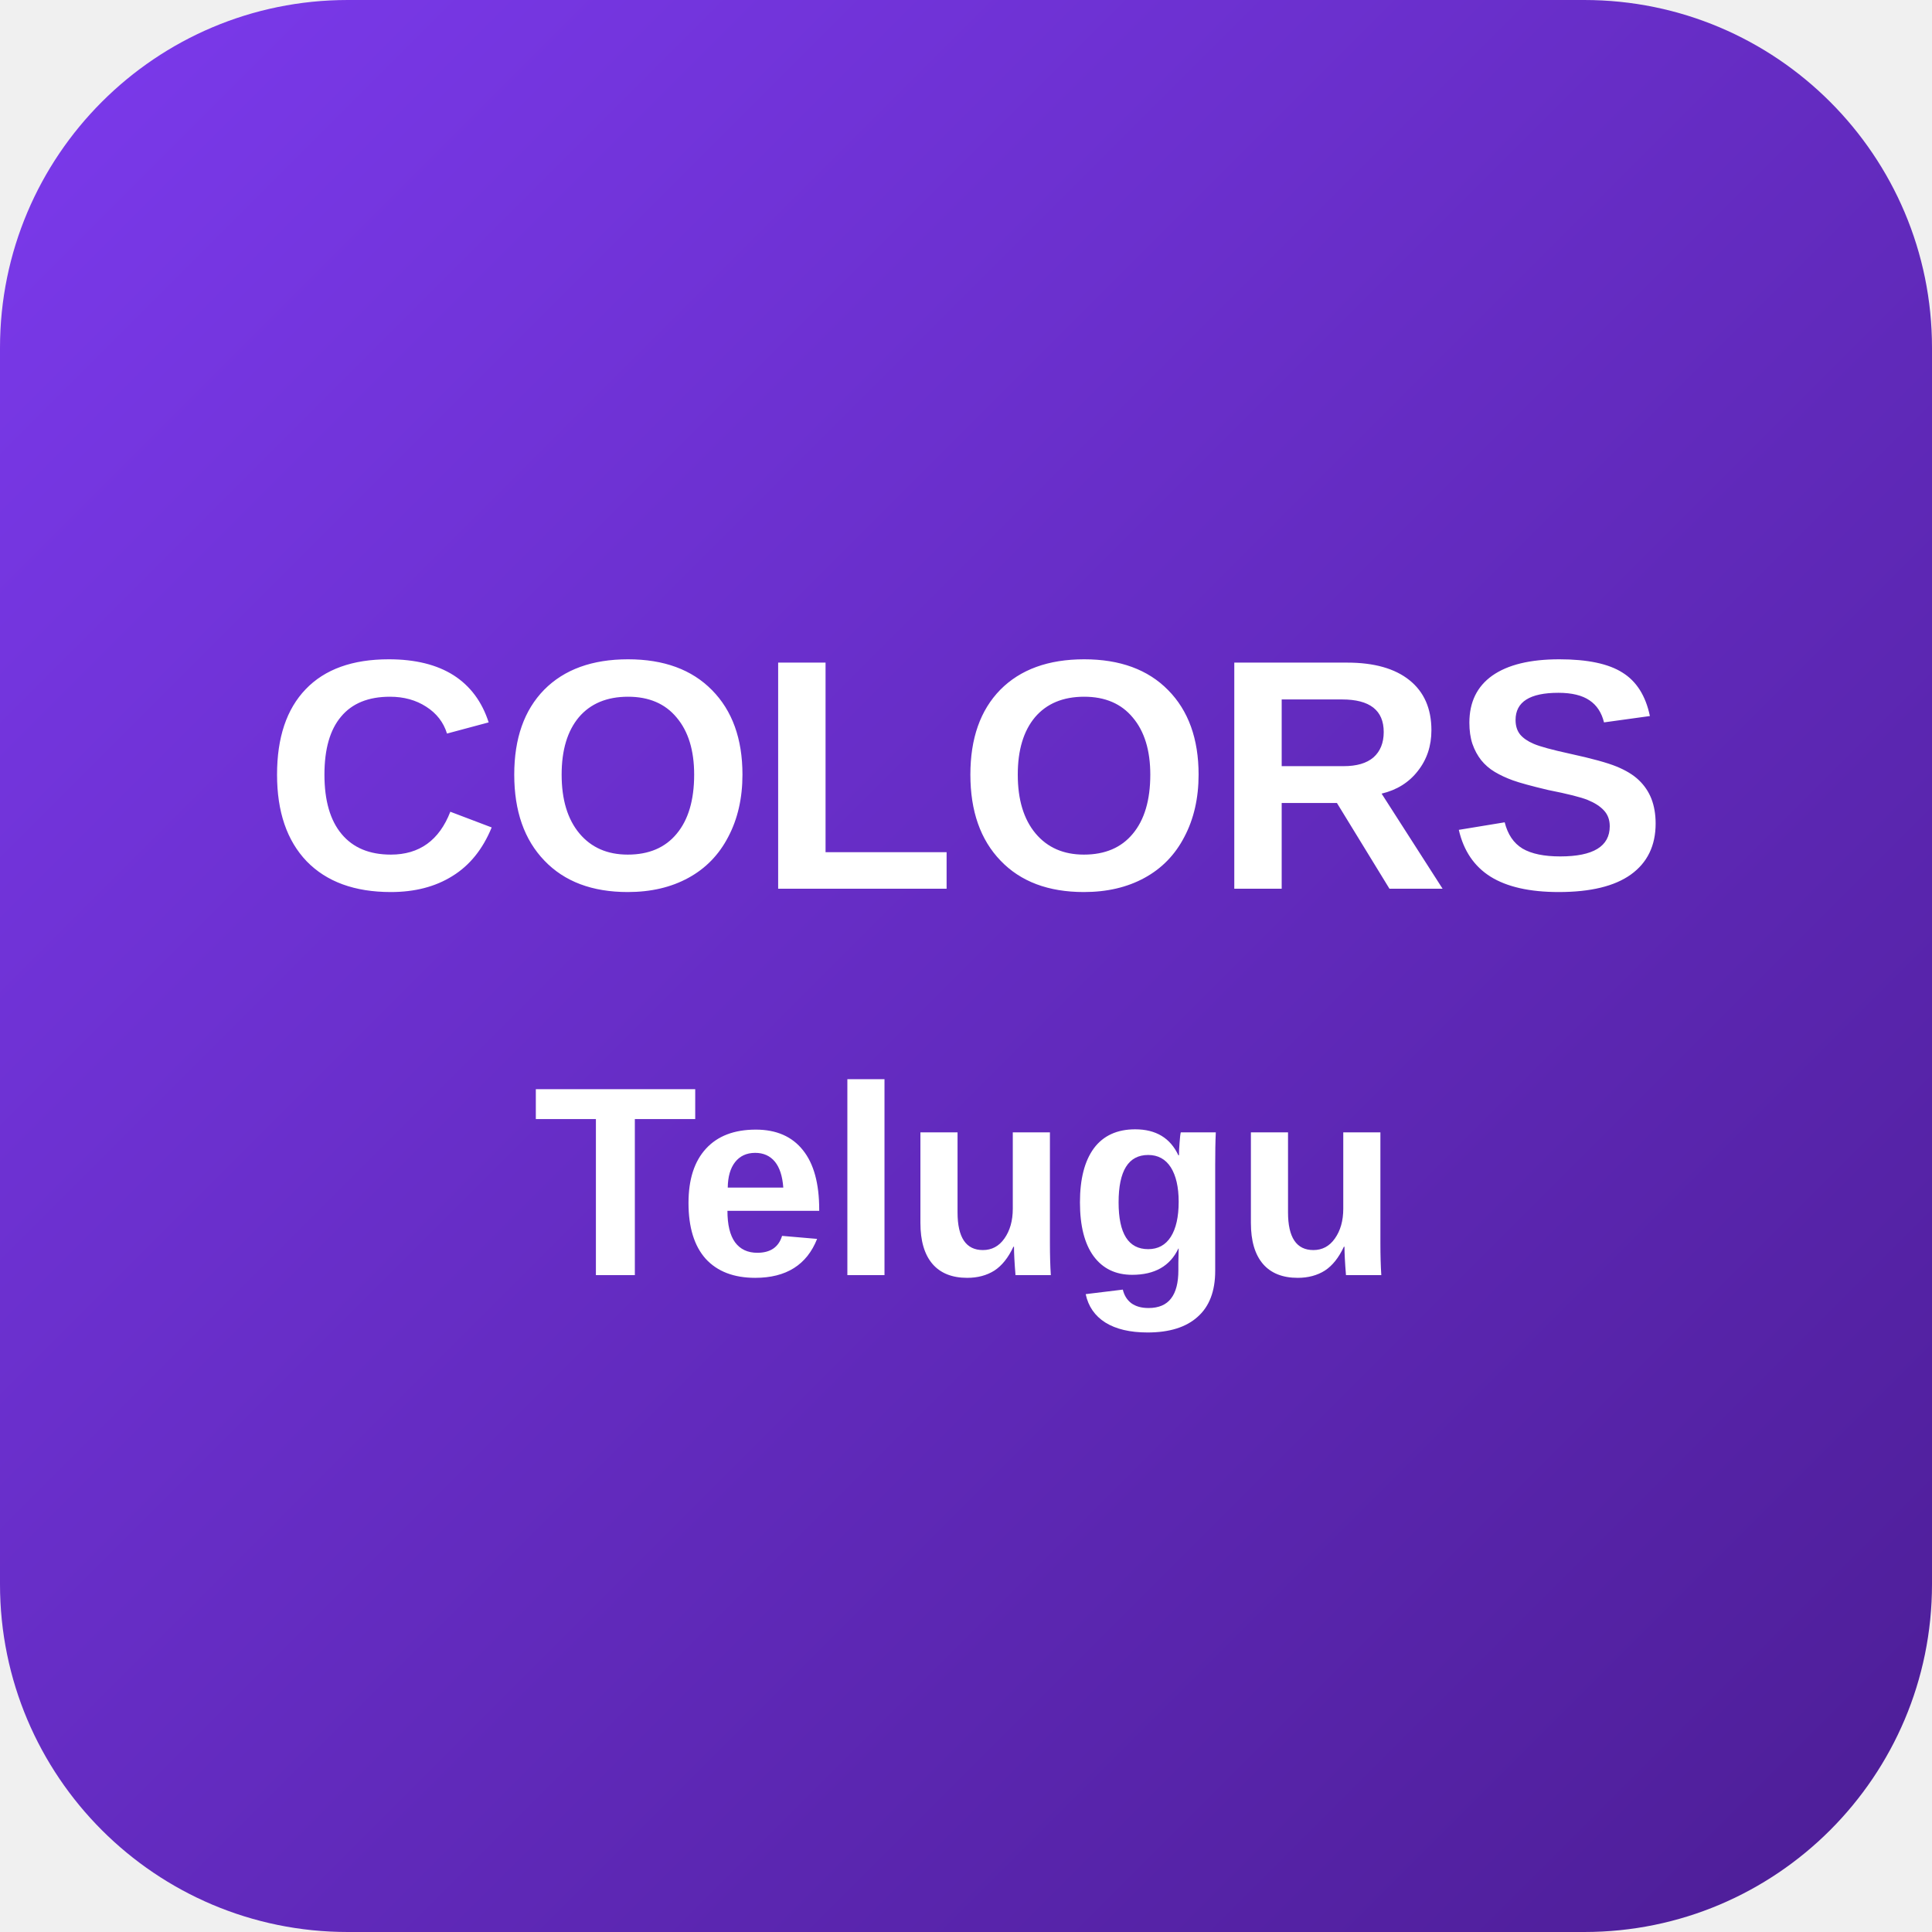
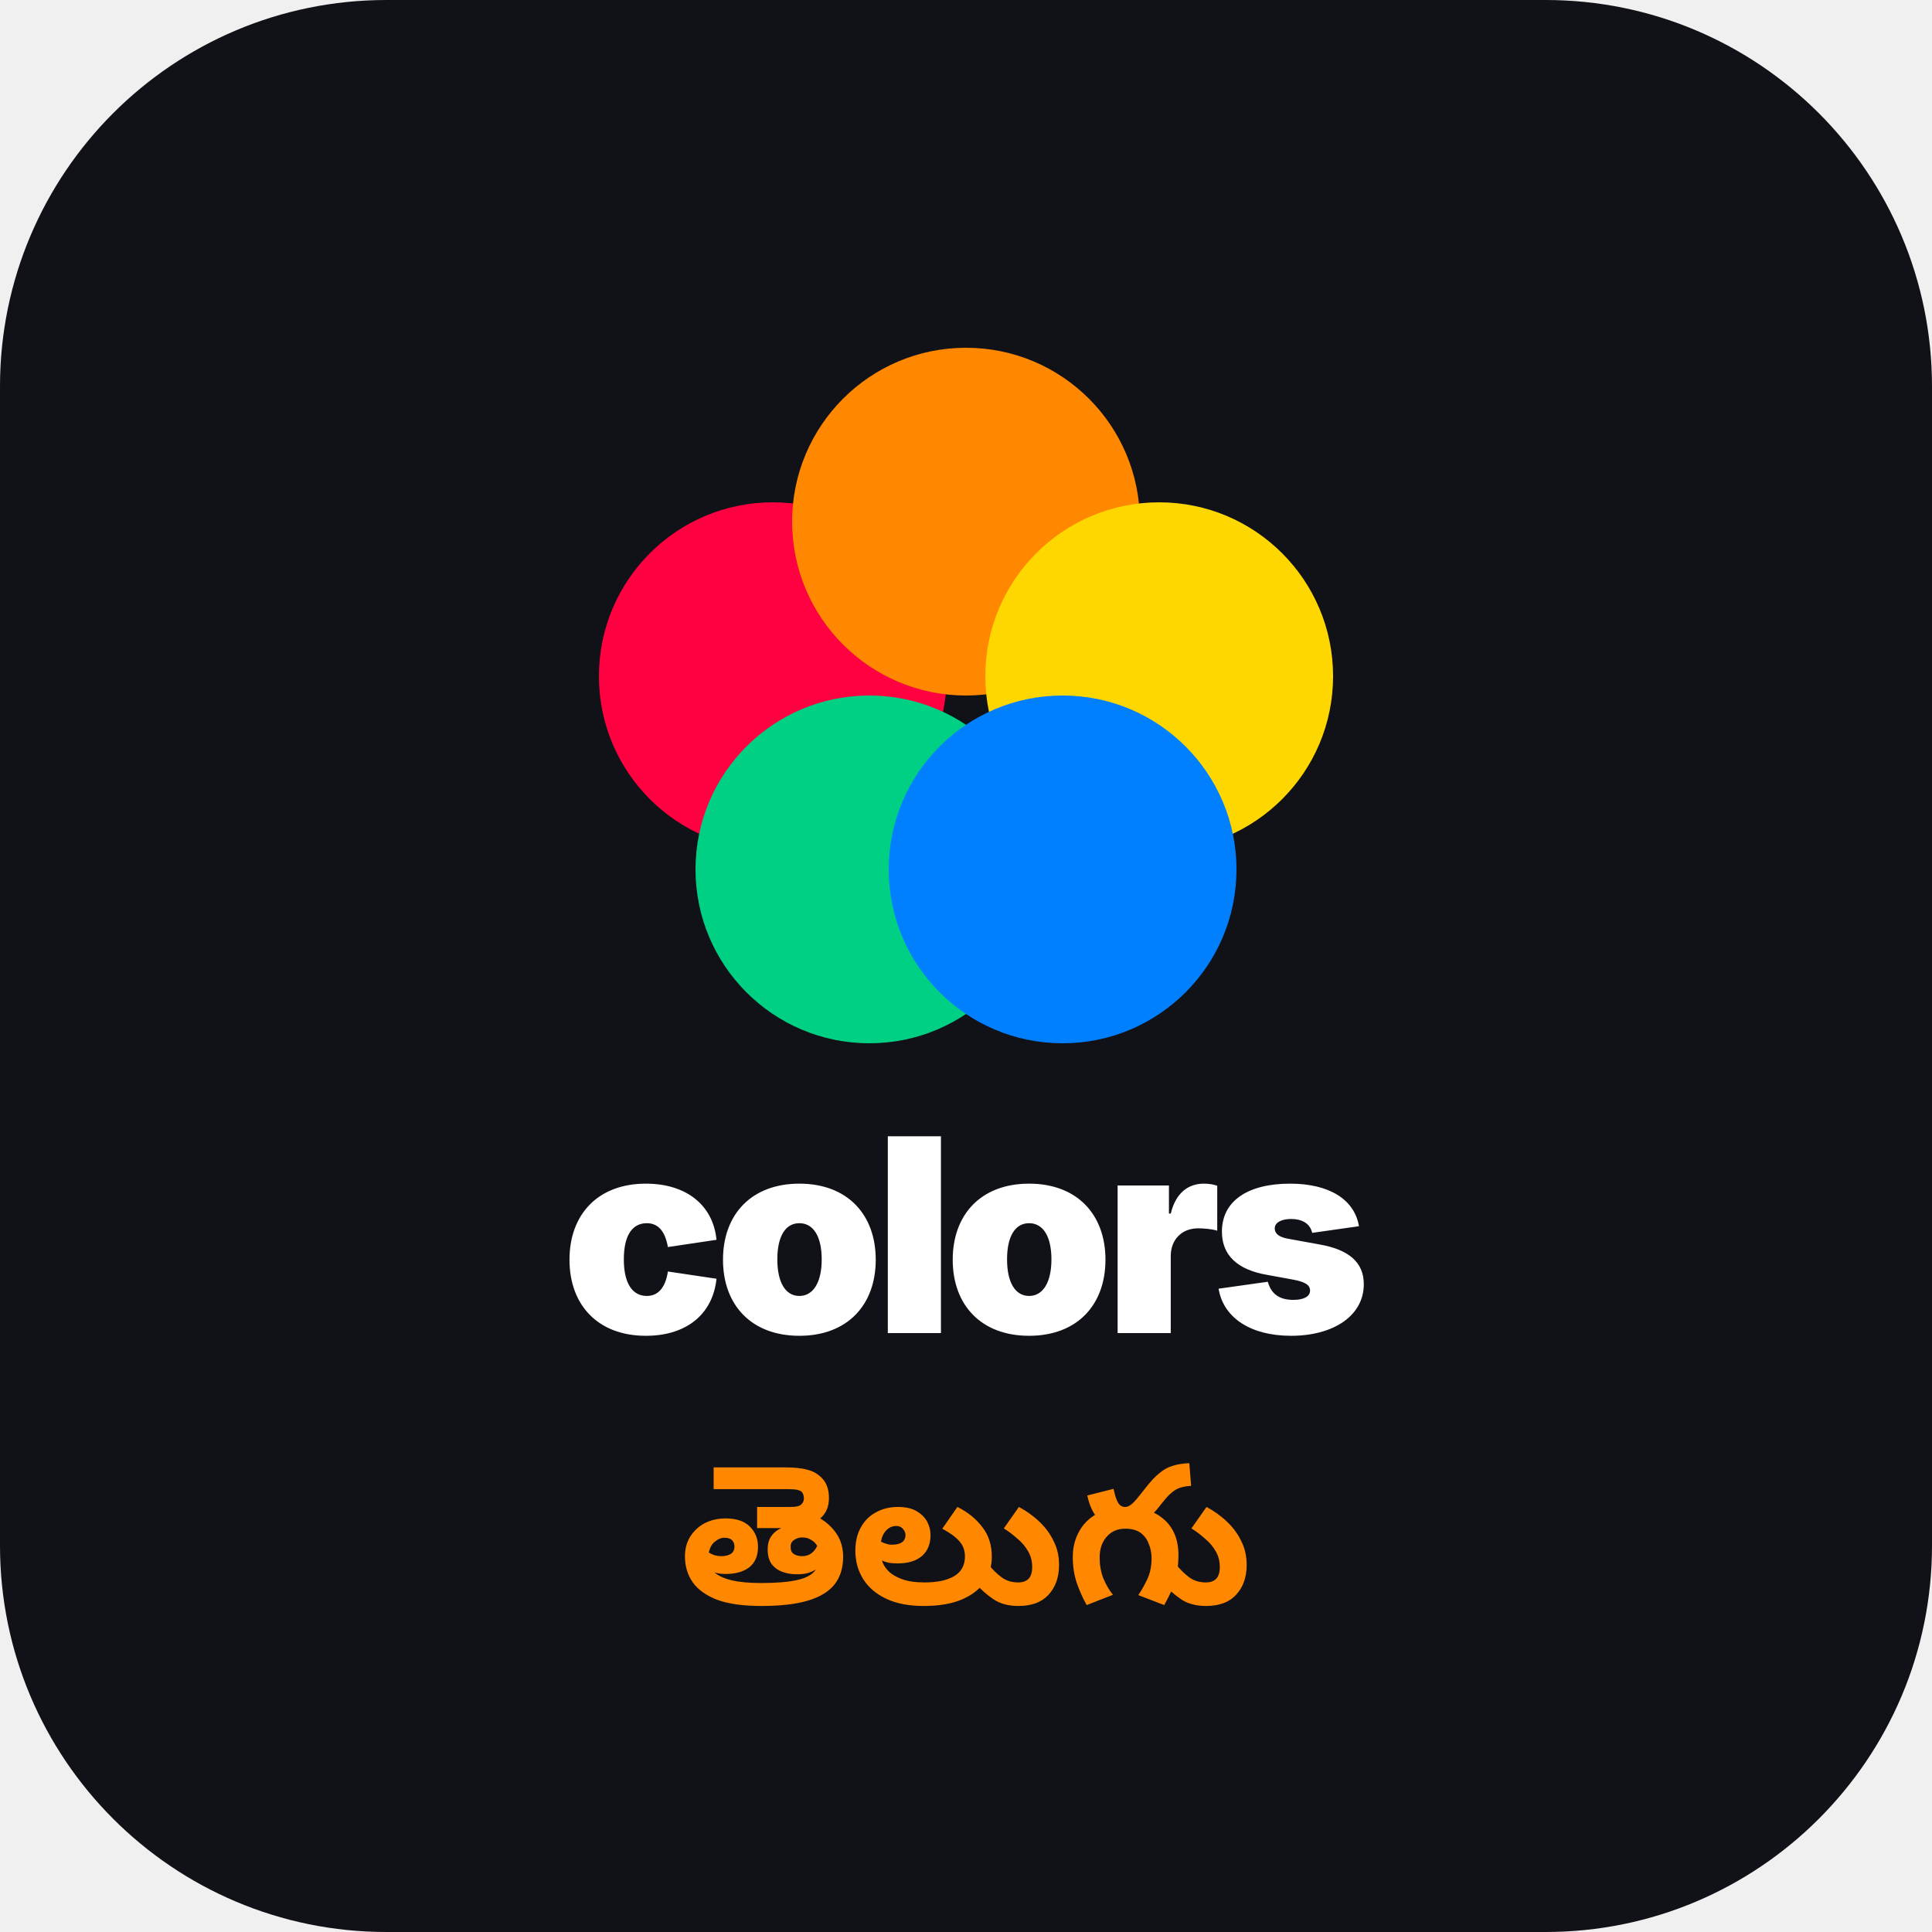
<svg xmlns="http://www.w3.org/2000/svg" viewBox="0 0 100 100" width="100" height="100">
-   <defs>
-     <linearGradient id="g_colors" x1="0" y1="0" x2="1" y2="1">
-       <stop offset="0%" stop-color="#7C3AED" />
-       <stop offset="100%" stop-color="#4C1D95" />
-     </linearGradient>
-   </defs>
-   <rect width="100" height="100" rx="18" fill="url(#g_colors)" />
-   <text x="50" y="46" font-family="Arial Black,Arial,sans-serif" font-weight="900" font-size="17" fill="#fff" text-anchor="middle">COLORS</text>
-   <text x="50" y="66" font-family="Arial,sans-serif" font-weight="700" font-size="14" fill="#fff" text-anchor="middle">Telugu</text>
+   <rect width="100" height="100" rx="20" fill="#111118" />
+   <circle cx="40" cy="35" r="9" fill="#FF0040" />
+   <circle cx="50" cy="27" r="9" fill="#FF8800" />
+   <circle cx="60" cy="35" r="9" fill="#FFD700" />
+   <circle cx="45" cy="45" r="9" fill="#00D084" />
+   <circle cx="55" cy="45" r="9" fill="#0080FF" />
+   <text x="50" y="69" font-family="'Inter', sans-serif" font-weight="900" font-size="14" fill="#FFFFFF" text-anchor="middle" letter-spacing="-0.5">colors</text>
+   <text x="50" y="83" font-family="'Inter', sans-serif" font-weight="900" font-size="10" fill="#FF8800" text-anchor="middle">తెలుగు</text>
</svg>
